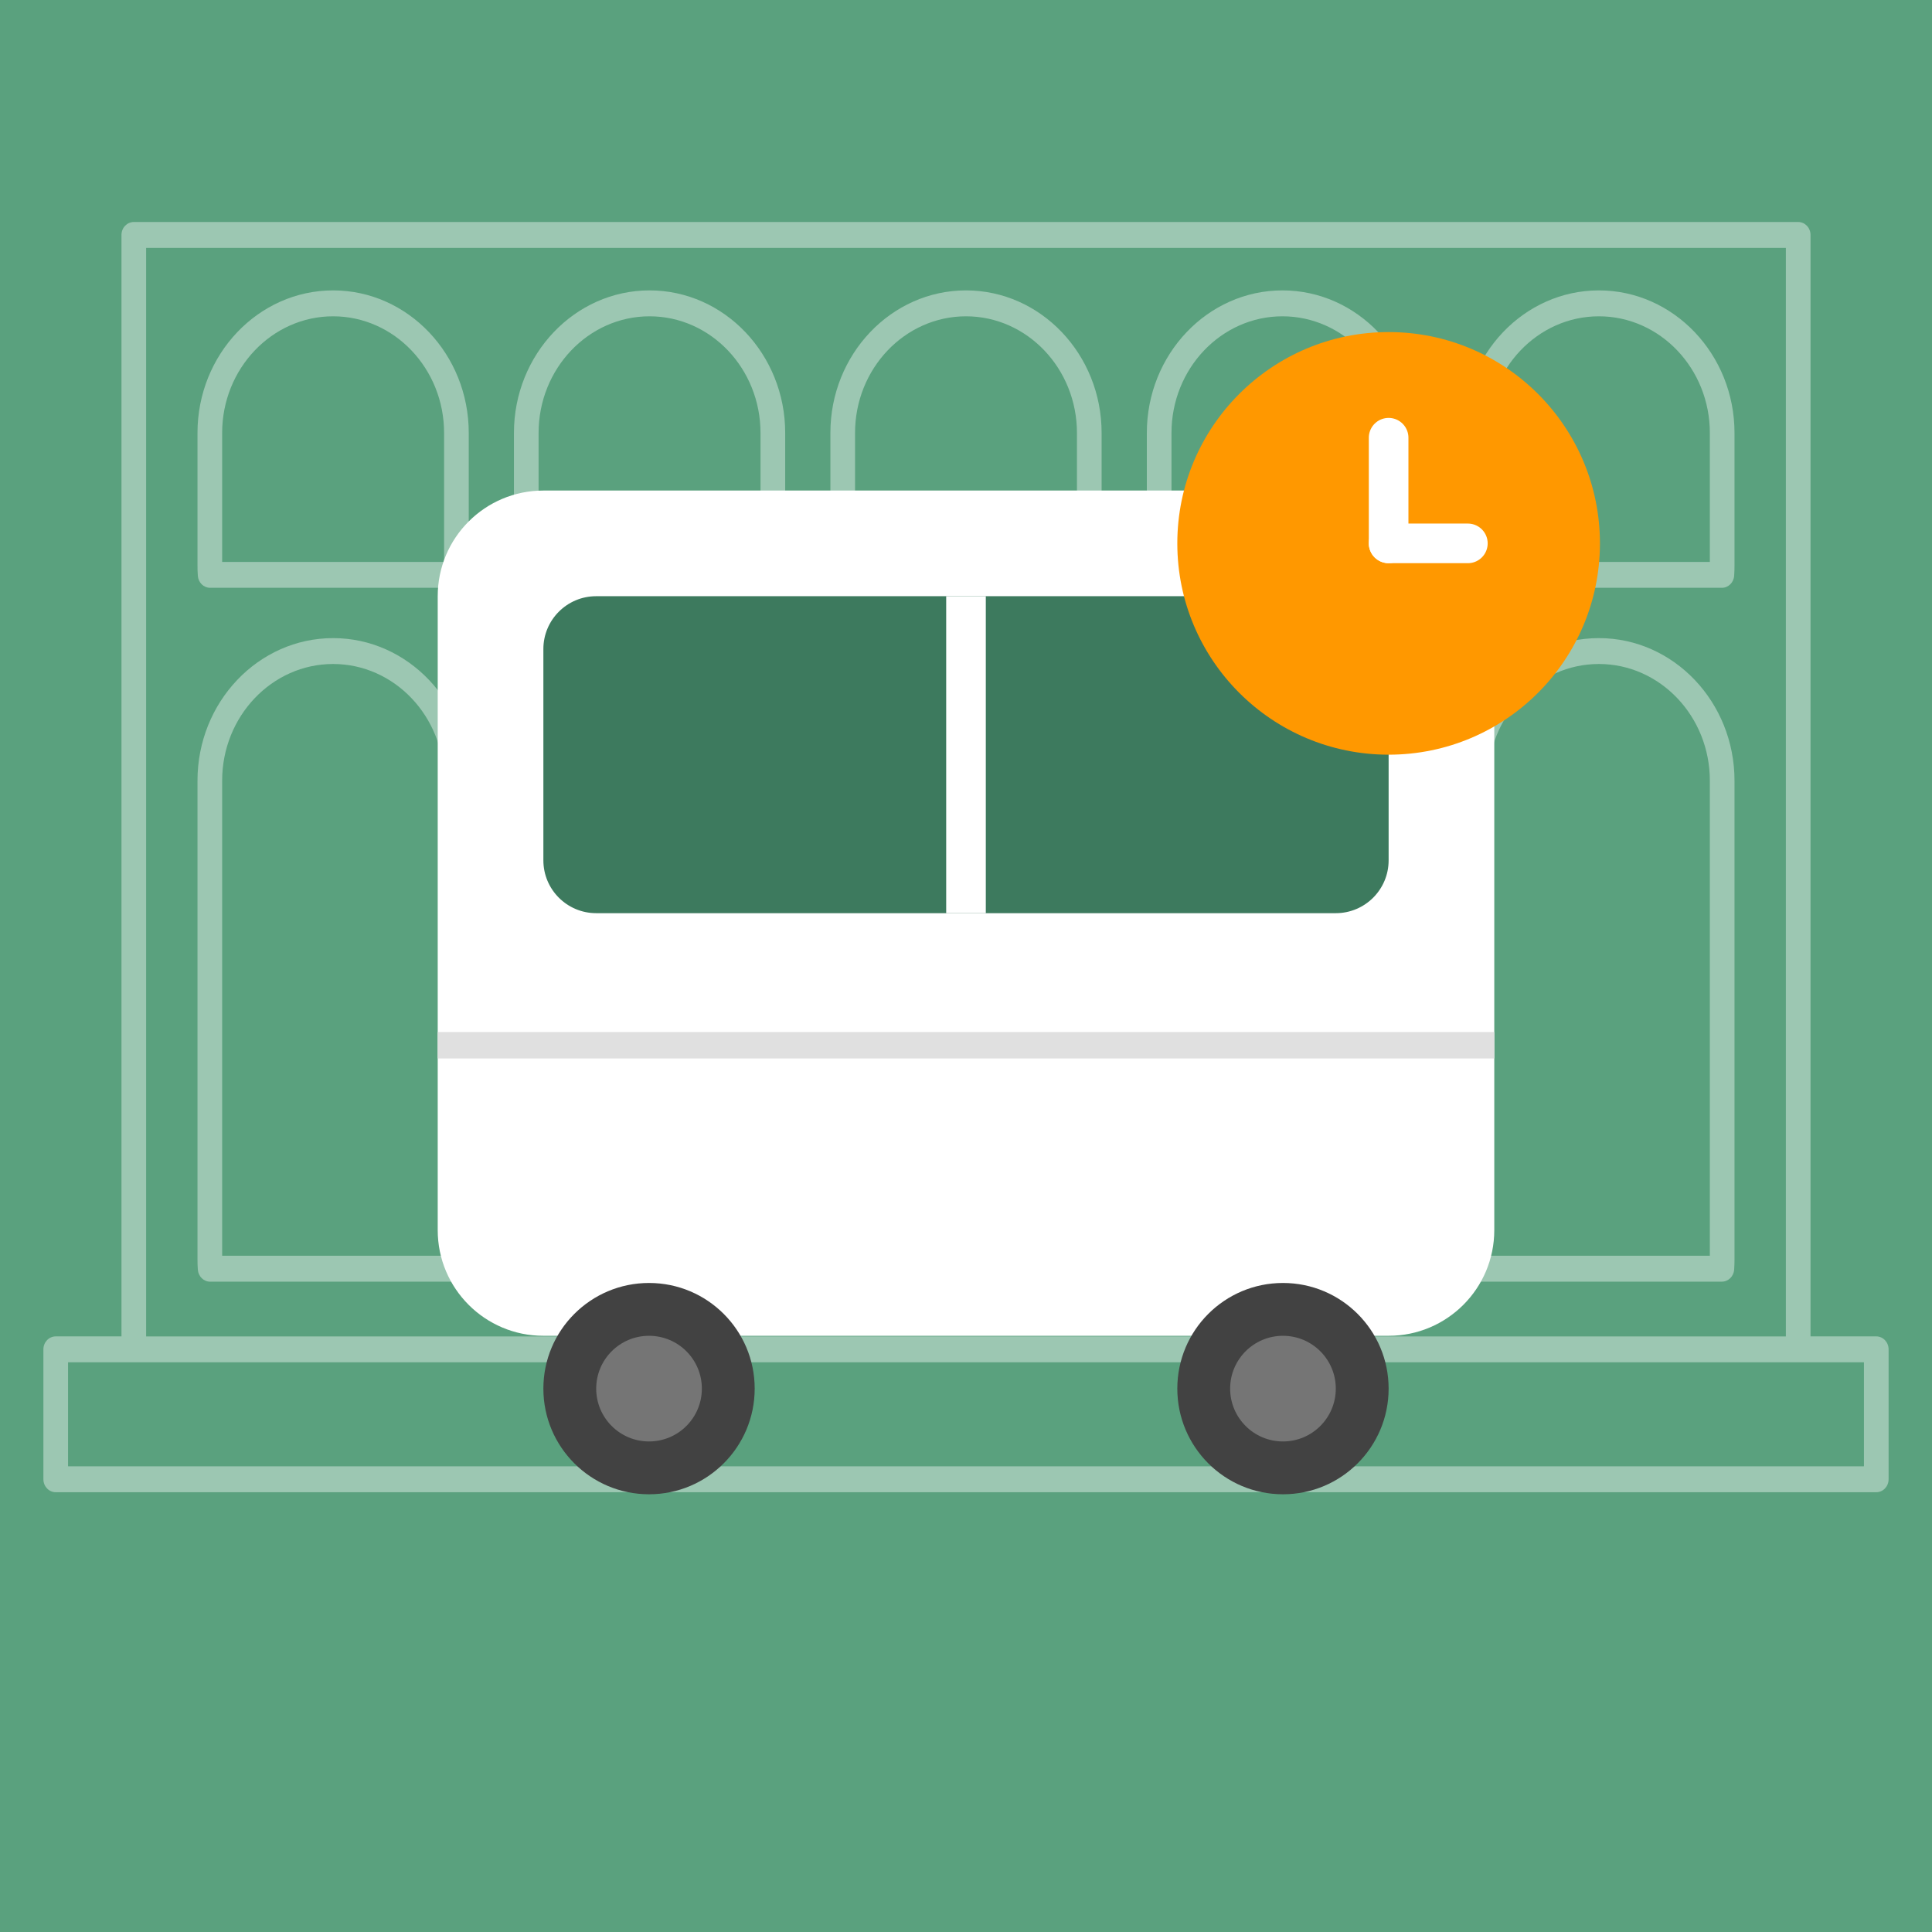
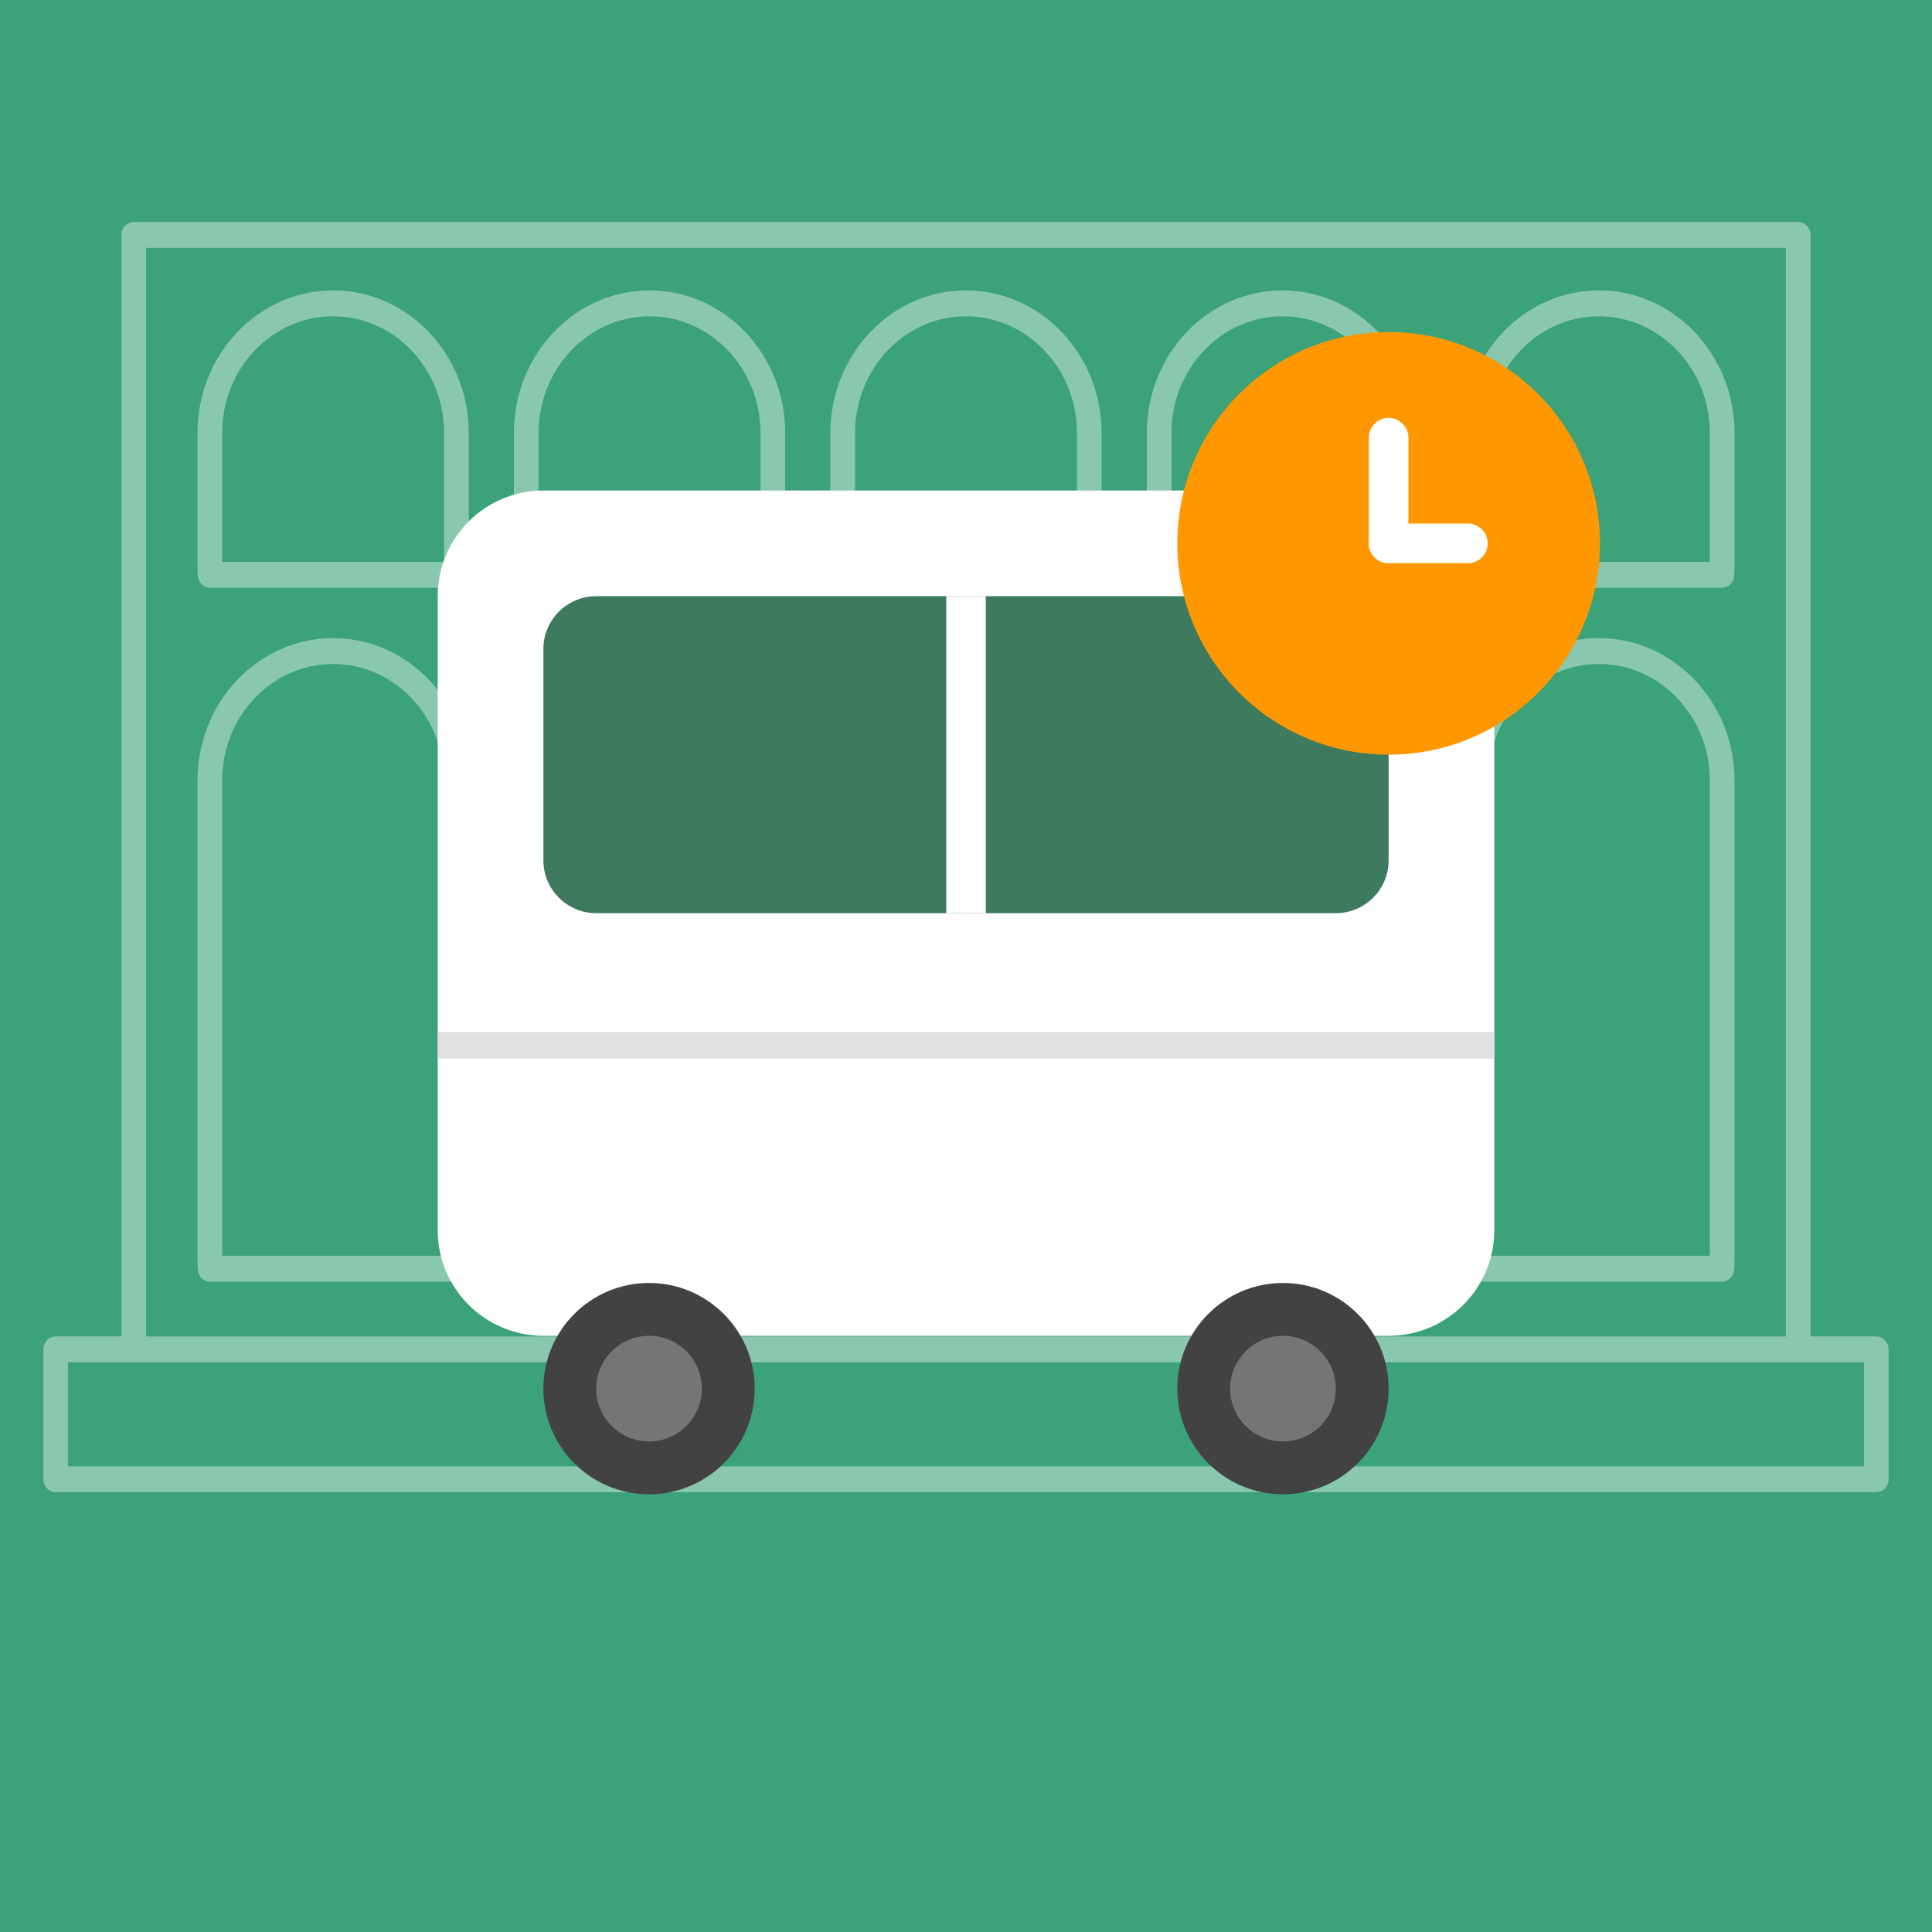
<svg xmlns="http://www.w3.org/2000/svg" width="1024" height="1024">
  <g class="layer">
-     <rect fill="#5AA17E" height="1024" id="svg_1" transform="matrix(1 0 0 1 0 0)" width="1024" />
+     <rect fill="#3CA27A" height="1024" id="svg_1" transform="matrix(1 0 0 1 0 0)" width="1024" />
    <g id="svg_2" opacity="0.4" transform="translate(0 1.66667) translate(0 -1.66667) translate(0 1.66667) translate(0 1.66667) translate(0 1.66667) translate(0 1.66667) translate(0 1.66667) translate(0 1.66667) translate(0 1.66667) translate(0 1.66667) translate(0 1.66667) translate(0 1.66667) translate(0 1.66667) translate(0 1.66667) translate(0 1.66667) translate(0 1.66667) translate(0 1.66667) translate(0 1.66667) translate(0 1.66667) translate(0 1.66667) translate(0 1.66667) translate(0 1.66667) translate(0 1.66667) translate(0 1.66667) translate(0 1.66667) translate(0 1.66667) translate(0 1.66667) translate(0 1.66667) translate(0 1.66667) translate(0 1.66667) translate(0 1.66667) translate(0 1.66667) translate(0 1.66667) translate(0 1.66667) translate(0 1.66667) translate(0 1.66667) translate(0 1.66667) translate(0 1.66667) translate(0 1.66667) translate(0 1.66667) translate(0 1.66667) translate(0 1.66667) translate(0 1.66667) translate(0 1.66667) translate(0 1.66667) translate(0 1.66667) translate(4.05 0) translate(1 0) matrix(1.80776 0 0 1.9 506.046 380)">
      <g id="svg_3" transform="translate(-270, -270)">
        <path d="m537.39,404.2l-19.28,0l0,-307.26c0,-1.99 -1.62,-3.61 -3.62,-3.61l-487.98,0c-2,0 -3.62,1.62 -3.62,3.61l0,307.26l-19.27,0c-2,0 -3.62,1.62 -3.62,3.62l0,36.24c0,1.99 1.62,3.61 3.62,3.61l533.77,0c1.99,0 3.61,-1.62 3.61,-3.61l0,-36.24c0,-2 -1.62,-3.62 -3.61,-3.62zm-507.27,-303.64l480.76,0l0,303.65l-480.76,0l0,-303.65zm503.65,339.88l-526.54,0l0,-29.01l19.28,0l487.98,0l19.28,0l0,29.01l0,0z" fill="#FFFFFF" id="svg_4" />
        <path d="m84.95,209.41c-21.93,0 -39.77,17.83 -39.77,39.76l0,133.74c0,0.8 0.03,1.64 0.1,2.65c0.13,1.9 1.7,3.38 3.61,3.38l72.11,0c1.91,0 3.49,-1.48 3.61,-3.38c0.07,-1.01 0.1,-1.85 0.1,-2.65l0,-133.74c0,-21.93 -17.84,-39.76 -39.76,-39.76zm32.53,172.3l-65.07,0l0,-132.54c0,-17.94 14.6,-32.54 32.53,-32.54c17.94,0 32.54,14.6 32.54,32.54l0,132.54l0,0z" fill="#FFFFFF" id="svg_5" />
        <path d="m177.72,209.41c-21.92,0 -39.76,17.83 -39.76,39.76l0,133.74c0,0.8 0.03,1.64 0.1,2.65c0.12,1.9 1.7,3.38 3.61,3.38l72.11,0c1.91,0 3.48,-1.48 3.61,-3.38c0.07,-1.01 0.1,-1.85 0.1,-2.65l0,-133.74c0,-21.93 -17.84,-39.76 -39.77,-39.76zm32.53,172.3l-65.06,0l0,-132.54c0,-17.94 14.59,-32.54 32.53,-32.54c17.94,0 32.53,14.6 32.53,32.54l0,132.54z" fill="#FFFFFF" id="svg_6" />
        <path d="m270.5,209.41c-21.93,0 -39.76,17.83 -39.76,39.76l0,133.74c0,0.8 0.03,1.64 0.1,2.65c0.12,1.9 1.7,3.38 3.6,3.38l72.12,0c1.9,0 3.48,-1.48 3.6,-3.38c0.07,-1 0.1,-1.84 0.1,-2.65l0,-133.74c0,-21.93 -17.83,-39.76 -39.76,-39.76zm32.53,172.3l-65.06,0l0,-132.54c0,-17.94 14.59,-32.54 32.53,-32.54c17.94,0 32.53,14.6 32.53,32.54l0,132.54l0,0z" fill="#FFFFFF" id="svg_7" />
        <path d="m363.28,209.41c-21.93,0 -39.76,17.83 -39.76,39.76l0,133.74c0,0.81 0.02,1.65 0.09,2.65c0.13,1.9 1.71,3.37 3.61,3.37l72.11,0c1.91,0 3.48,-1.47 3.61,-3.37c0.07,-1 0.1,-1.84 0.1,-2.65l0,-133.74c0,-21.93 -17.84,-39.76 -39.76,-39.76zm32.53,172.3l-65.06,0l0,-132.54c0,-17.94 14.59,-32.54 32.53,-32.54c17.94,0 32.53,14.6 32.53,32.54l0,132.54l0,0z" fill="#FFFFFF" id="svg_8" />
        <path d="m456.06,209.41c-21.93,0 -39.77,17.83 -39.77,39.76l0,133.74c0,0.81 0.03,1.65 0.1,2.65c0.13,1.9 1.7,3.37 3.61,3.37l72.11,0c1.9,0 3.48,-1.47 3.61,-3.37c0.06,-1 0.1,-1.84 0.1,-2.65l0,-133.74c0,-21.93 -17.84,-39.76 -39.76,-39.76zm32.53,172.3l-65.07,0l0,-132.54c0,-17.94 14.6,-32.54 32.54,-32.54s32.53,14.6 32.53,32.54l0,132.54z" fill="#FFFFFF" id="svg_9" />
        <path d="m84.95,112.41c-21.93,0 -39.77,17.84 -39.77,39.76l0,37.19c0,0.8 0.03,1.64 0.1,2.65c0.13,1.9 1.7,3.37 3.61,3.37l72.11,0c1.91,0 3.49,-1.47 3.61,-3.37c0.07,-1.01 0.1,-1.85 0.1,-2.65l0,-37.19c0,-21.92 -17.84,-39.76 -39.76,-39.76zm32.53,75.75l-65.07,0l0,-35.99c0,-17.93 14.6,-32.53 32.53,-32.53c17.94,0 32.54,14.6 32.54,32.53l0,35.99l0,0z" fill="#FFFFFF" id="svg_10" />
        <path d="m177.72,112.41c-21.92,0 -39.76,17.84 -39.76,39.76l0,37.19c0,0.8 0.03,1.64 0.1,2.65c0.12,1.9 1.7,3.37 3.61,3.37l72.11,0c1.91,0 3.48,-1.47 3.61,-3.37c0.07,-1.01 0.1,-1.85 0.1,-2.65l0,-37.19c0,-21.92 -17.84,-39.76 -39.77,-39.76zm32.53,75.75l-65.06,0l0,-35.99c0,-17.93 14.59,-32.53 32.53,-32.53c17.94,0 32.53,14.6 32.53,32.53l0,35.99z" fill="#FFFFFF" id="svg_11" />
        <path d="m270.5,112.41c-21.93,0 -39.76,17.84 -39.76,39.76l0,37.19c0,0.8 0.03,1.64 0.1,2.65c0.12,1.9 1.7,3.37 3.6,3.37l72.12,0c1.9,0 3.48,-1.47 3.6,-3.37c0.07,-1 0.1,-1.84 0.1,-2.65l0,-37.19c0,-21.92 -17.83,-39.76 -39.76,-39.76zm32.53,75.75l-65.06,0l0,-35.99c0,-17.93 14.59,-32.53 32.53,-32.53c17.94,0 32.53,14.6 32.53,32.53l0,35.99l0,0z" fill="#FFFFFF" id="svg_12" />
        <path d="m363.28,112.41c-21.93,0 -39.76,17.84 -39.76,39.76l0,37.19c0,0.81 0.02,1.65 0.09,2.65c0.13,1.9 1.71,3.37 3.61,3.37l72.11,0c1.91,0 3.48,-1.47 3.61,-3.37c0.07,-1 0.1,-1.84 0.1,-2.65l0,-37.19c0,-21.92 -17.84,-39.76 -39.76,-39.76zm32.53,75.75l-65.06,0l0,-35.99c0,-17.93 14.59,-32.53 32.53,-32.53c17.94,0 32.53,14.6 32.53,32.53l0,35.99l0,0z" fill="#FFFFFF" id="svg_13" />
        <path d="m456.06,112.41c-21.93,0 -39.77,17.84 -39.77,39.76l0,37.19c0,0.81 0.03,1.65 0.1,2.65c0.13,1.9 1.7,3.37 3.61,3.37l72.11,0c1.9,0 3.48,-1.47 3.61,-3.37c0.06,-1 0.1,-1.84 0.1,-2.65l0,-37.19c0,-21.92 -17.84,-39.76 -39.76,-39.76zm32.53,75.75l-65.07,0l0,-35.99c0,-17.93 14.6,-32.53 32.54,-32.53s32.53,14.6 32.53,32.53l0,35.99z" fill="#FFFFFF" id="svg_14" />
      </g>
    </g>
    <g id="svg_15" transform="translate(512, 512) scale(14)">
      <rect fill="#FFFFFF" height="32" id="svg_16" rx="4" width="40" x="-20" y="-18" />
      <rect fill="#3D7A5E" height="12" id="svg_17" rx="2" width="32" x="-16" y="-14" />
      <line id="svg_18" stroke="#FFFFFF" stroke-width="1.5" x1="0" x2="0" y1="-14" y2="-2" />
      <circle cx="-12" cy="16" fill="#424242" id="svg_19" r="4" />
      <circle cx="12" cy="16" fill="#424242" id="svg_20" r="4" />
      <circle cx="-12" cy="16" fill="#757575" id="svg_21" r="2" />
      <circle cx="12" cy="16" fill="#757575" id="svg_22" r="2" />
      <g id="svg_23" transform="translate(16, -16)">
        <circle cx="0" cy="0" fill="#FF9800" id="svg_24" r="8" />
        <line id="svg_25" stroke="#FFFFFF" stroke-linecap="round" stroke-width="1.5" x1="0" x2="0" y1="0" y2="-4" />
        <line id="svg_26" stroke="#FFFFFF" stroke-linecap="round" stroke-width="1.5" x1="0" x2="3" y1="0" y2="0" />
      </g>
      <line id="svg_27" stroke="#E0E0E0" x1="-20" x2="20" y1="3" y2="3" />
    </g>
  </g>
</svg>
